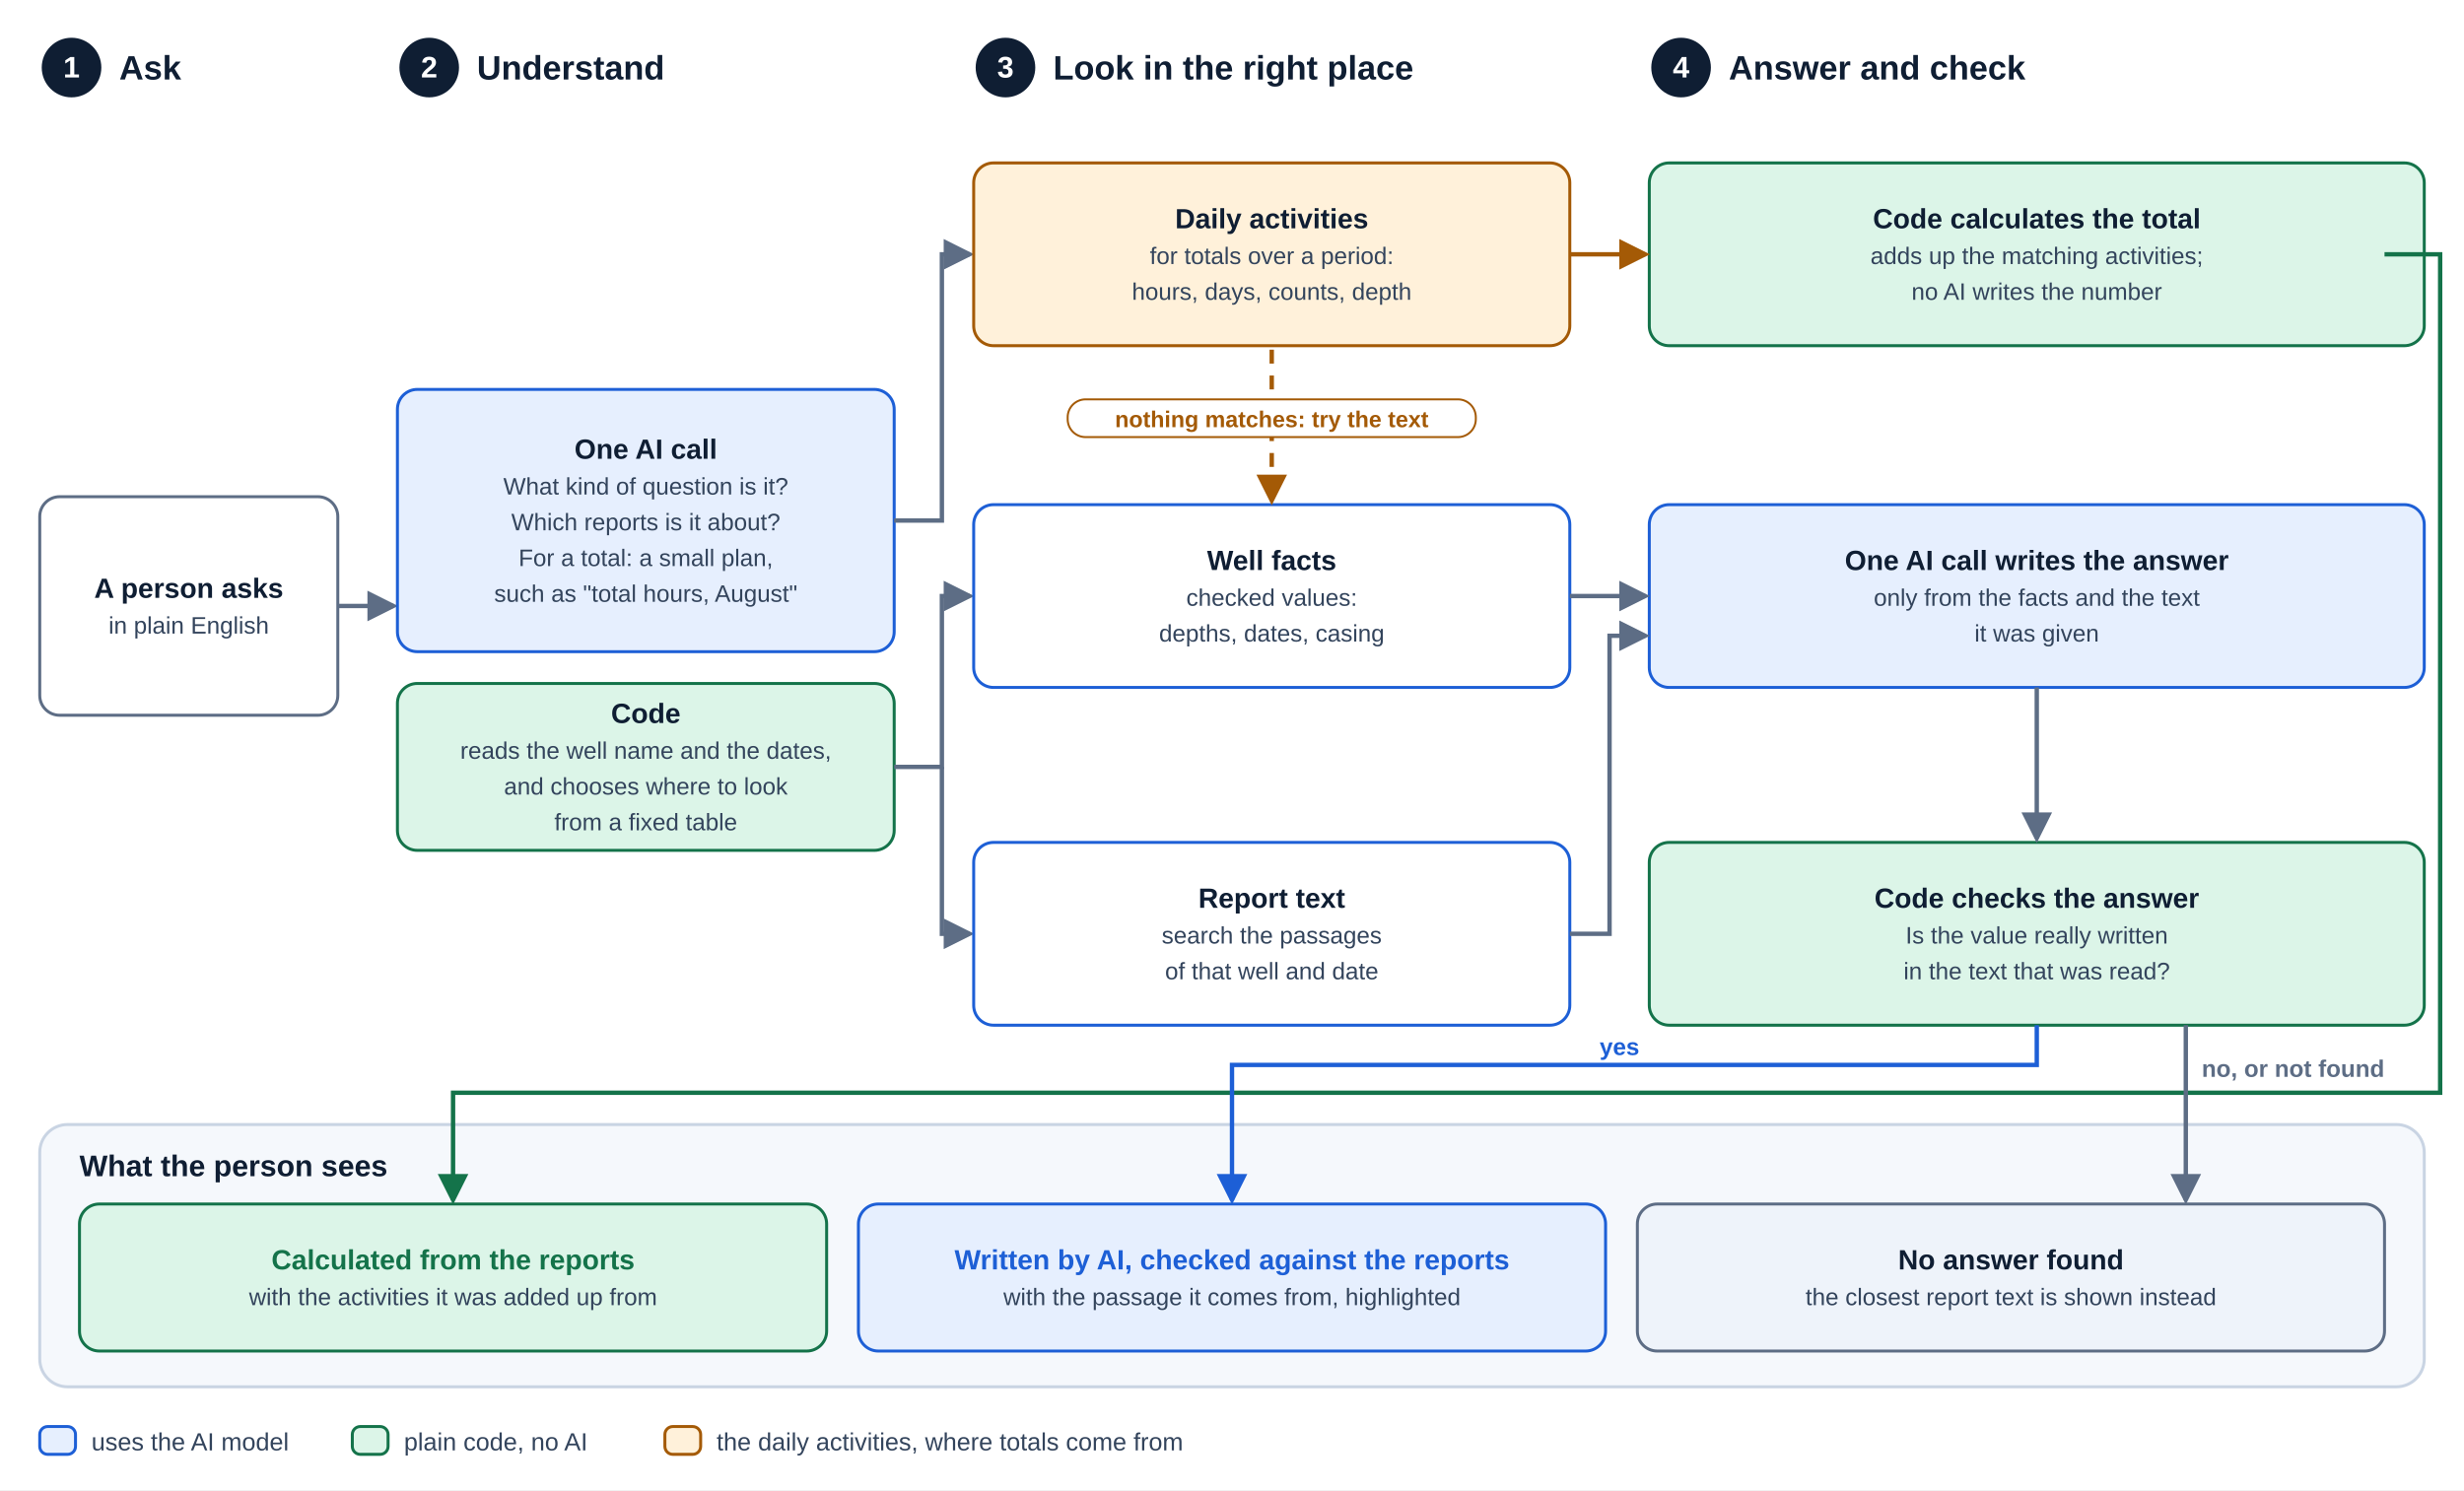
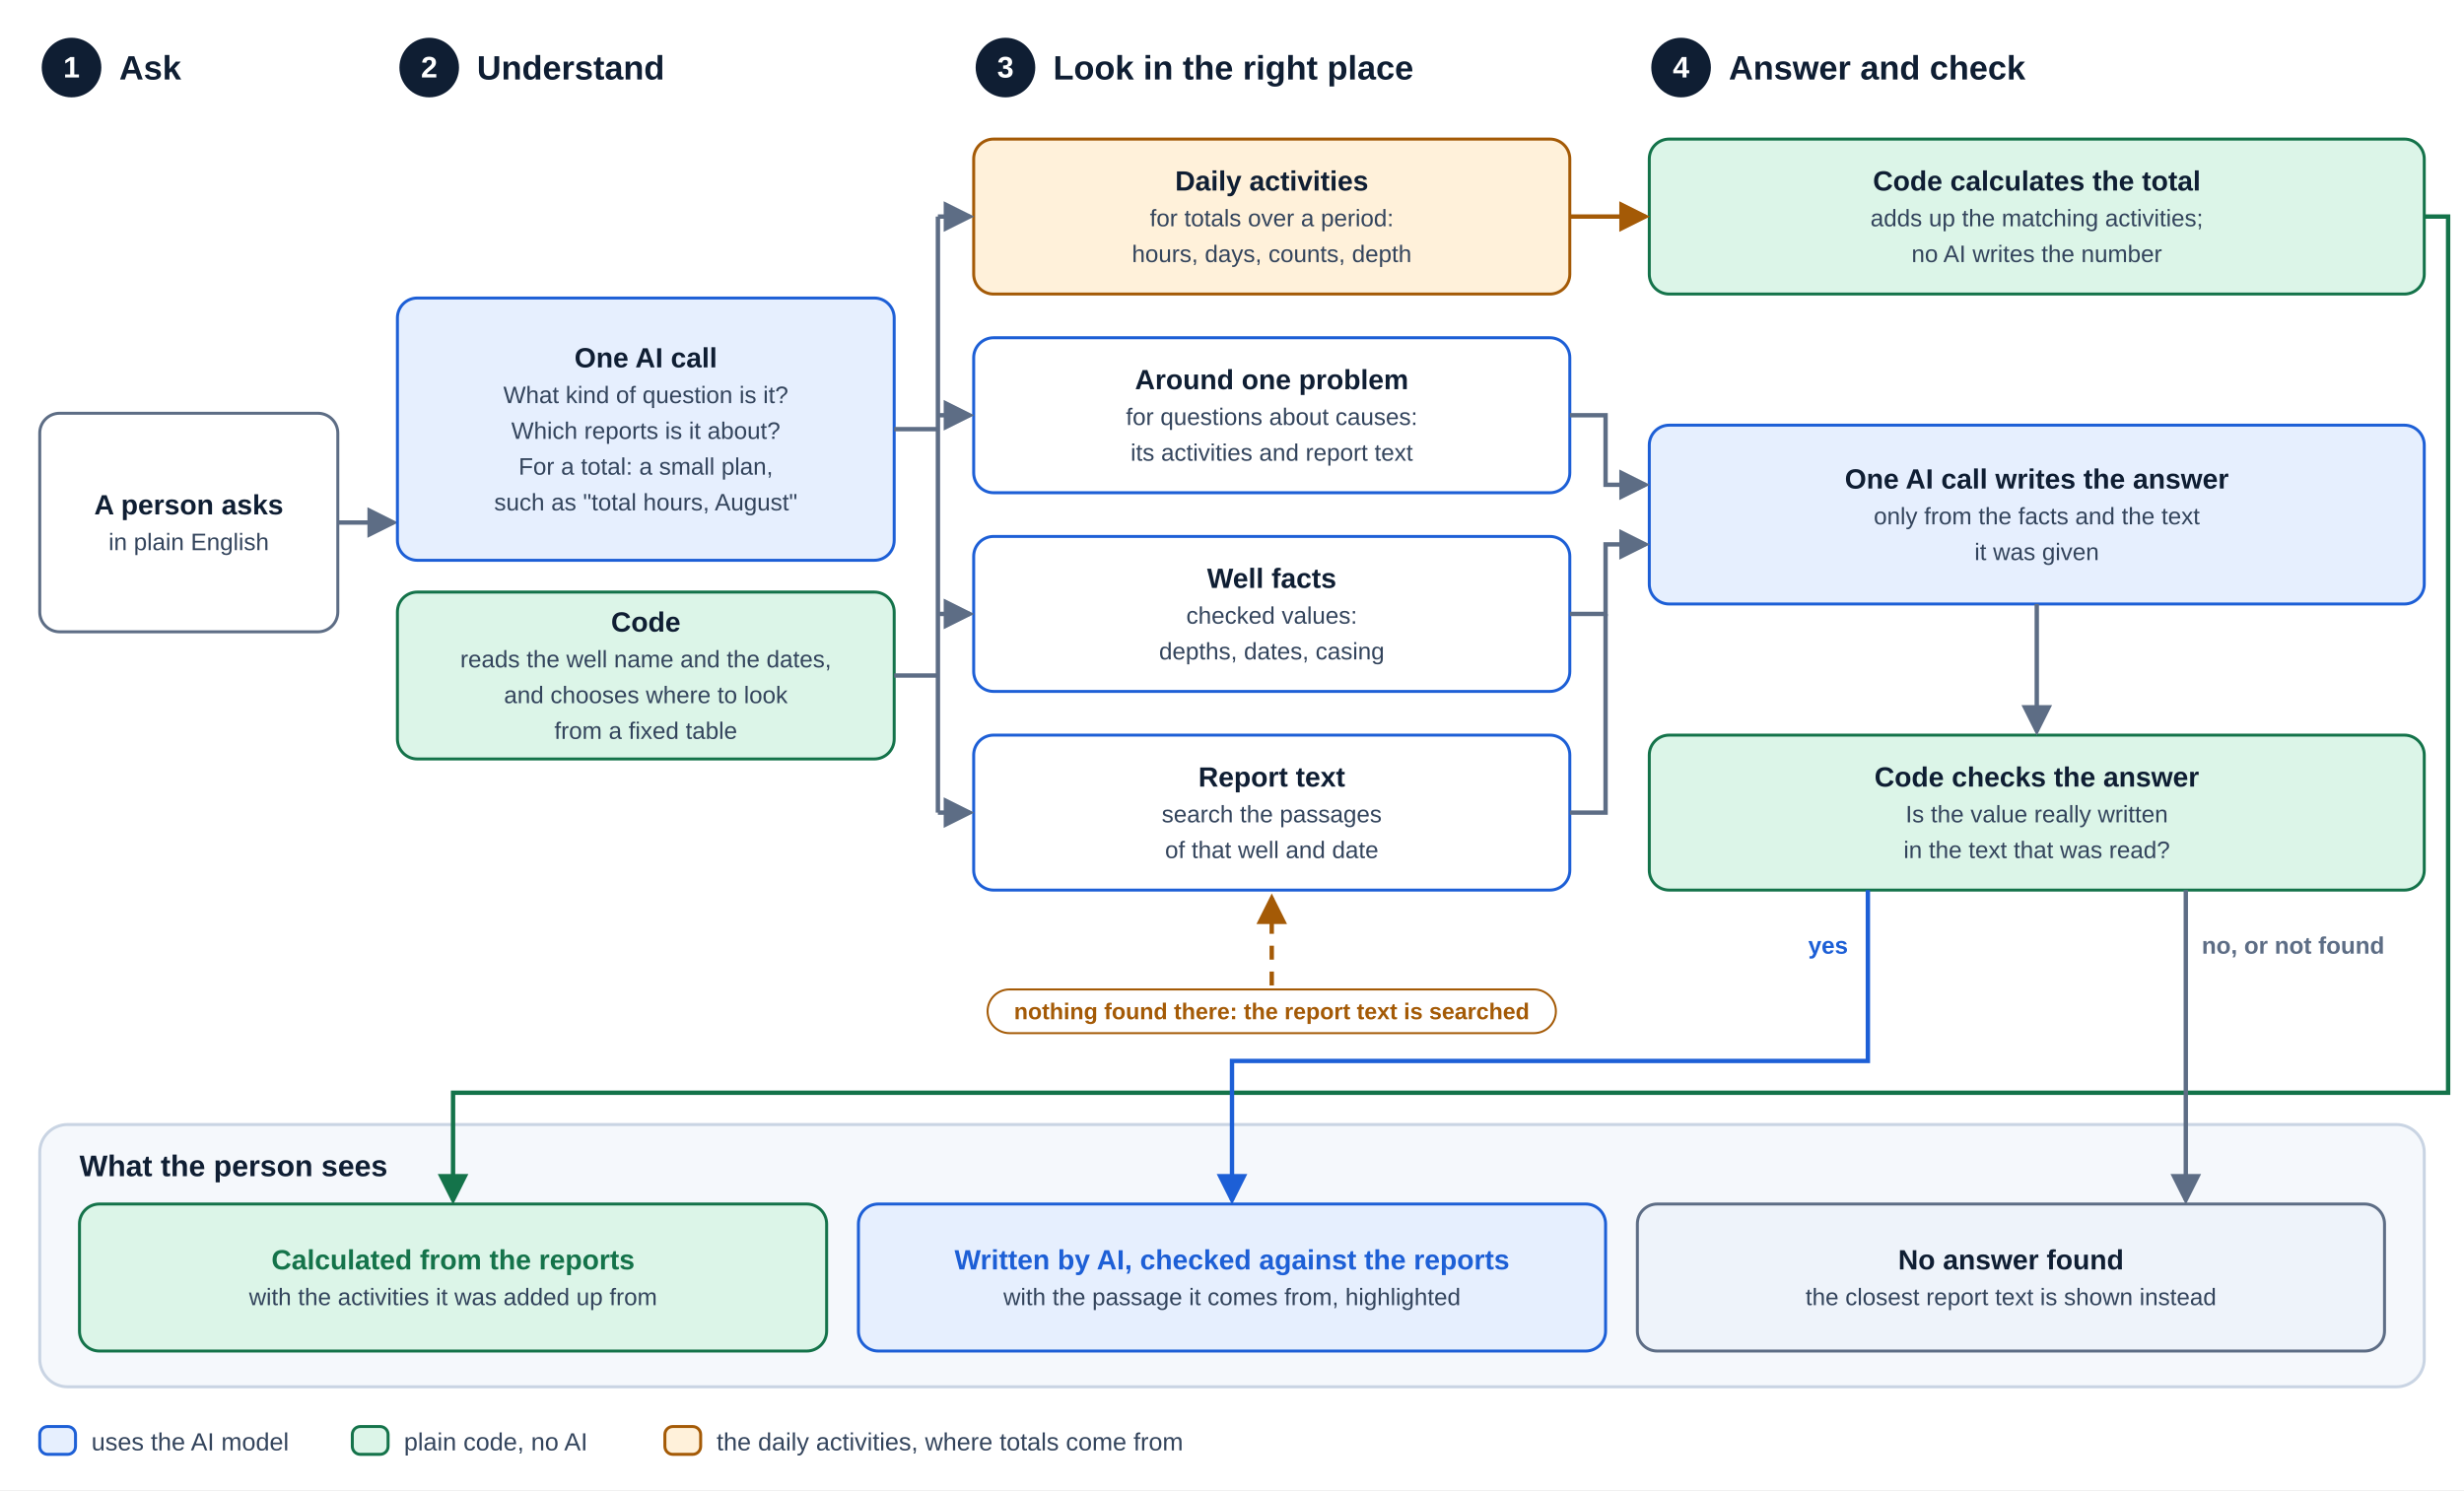
<svg xmlns="http://www.w3.org/2000/svg" viewBox="0 0 1240 750" width="1240" height="750" font-family="Segoe UI, Arial, Helvetica, sans-serif" role="img" aria-label="How a question is answered, step by step">
  <defs>
    <marker id="head-14734a" viewBox="0 0 10 10" refX="8.5" refY="5" markerWidth="7" markerHeight="7" orient="auto-start-reverse">
      <path d="M0,0 L10,5 L0,10 z" fill="#14734a" />
    </marker>
    <marker id="head-1d5fd6" viewBox="0 0 10 10" refX="8.5" refY="5" markerWidth="7" markerHeight="7" orient="auto-start-reverse">
      <path d="M0,0 L10,5 L0,10 z" fill="#1d5fd6" />
    </marker>
    <marker id="head-5d6d85" viewBox="0 0 10 10" refX="8.5" refY="5" markerWidth="7" markerHeight="7" orient="auto-start-reverse">
      <path d="M0,0 L10,5 L0,10 z" fill="#5d6d85" />
    </marker>
    <marker id="head-a45a06" viewBox="0 0 10 10" refX="8.5" refY="5" markerWidth="7" markerHeight="7" orient="auto-start-reverse">
      <path d="M0,0 L10,5 L0,10 z" fill="#a45a06" />
    </marker>
  </defs>
  <rect width="1240" height="750" fill="#ffffff" />
  <circle cx="36" cy="34" r="15" fill="#0f1e33" />
  <text x="36" y="39" font-size="15" font-weight="800" fill="#fff" text-anchor="middle">1</text>
  <text x="60" y="40" font-size="17" font-weight="700" fill="#0f1e33" text-anchor="start">Ask</text>
  <circle cx="216" cy="34" r="15" fill="#0f1e33" />
  <text x="216" y="39" font-size="15" font-weight="800" fill="#fff" text-anchor="middle">2</text>
  <text x="240" y="40" font-size="17" font-weight="700" fill="#0f1e33" text-anchor="start">Understand</text>
  <circle cx="506" cy="34" r="15" fill="#0f1e33" />
  <text x="506" y="39" font-size="15" font-weight="800" fill="#fff" text-anchor="middle">3</text>
  <text x="530" y="40" font-size="17" font-weight="700" fill="#0f1e33" text-anchor="start">Look in the right place</text>
  <circle cx="846" cy="34" r="15" fill="#0f1e33" />
  <text x="846" y="39" font-size="15" font-weight="800" fill="#fff" text-anchor="middle">4</text>
  <text x="870" y="40" font-size="17" font-weight="700" fill="#0f1e33" text-anchor="start">Answer and check</text>
-   <rect x="20" y="250" width="150" height="110" rx="10" fill="#fff" stroke="#5d6d85" stroke-width="1.5" />
-   <text x="95.0" y="300.9" font-size="14" font-weight="700" fill="#0f1e33" text-anchor="middle">A person asks</text>
-   <text x="95.0" y="318.9" font-size="12" font-weight="400" fill="#33445c" text-anchor="middle">in plain English</text>
-   <path d="M170,305 L198,305" fill="none" stroke="#5d6d85" stroke-width="2.2" marker-end="url(#head-5d6d85)" />
-   <rect x="200" y="196" width="250" height="132" rx="10" fill="#e6effe" stroke="#1d5fd6" stroke-width="1.5" />
-   <text x="325.0" y="230.9" font-size="14" font-weight="700" fill="#0f1e33" text-anchor="middle">One AI call</text>
-   <text x="325.0" y="248.9" font-size="12" font-weight="400" fill="#33445c" text-anchor="middle">What kind of question is it?</text>
-   <text x="325.0" y="266.9" font-size="12" font-weight="400" fill="#33445c" text-anchor="middle">Which reports is it about?</text>
-   <text x="325.0" y="284.9" font-size="12" font-weight="400" fill="#33445c" text-anchor="middle">For a total: a small plan,</text>
-   <text x="325.0" y="302.9" font-size="12" font-weight="400" fill="#33445c" text-anchor="middle">such as "total hours, August"</text>
-   <rect x="200" y="344" width="250" height="84" rx="10" fill="#dcf5e8" stroke="#14734a" stroke-width="1.5" />
-   <text x="325.0" y="363.9" font-size="14" font-weight="700" fill="#0f1e33" text-anchor="middle">Code</text>
-   <text x="325.0" y="381.9" font-size="12" font-weight="400" fill="#33445c" text-anchor="middle">reads the well name and the dates,</text>
-   <text x="325.0" y="399.9" font-size="12" font-weight="400" fill="#33445c" text-anchor="middle">and chooses where to look</text>
-   <text x="325.0" y="417.9" font-size="12" font-weight="400" fill="#33445c" text-anchor="middle">from a fixed table</text>
-   <path d="M450,262 L474,262 L474,128 L488,128" fill="none" stroke="#5d6d85" stroke-width="2.2" marker-end="url(#head-5d6d85)" />
-   <path d="M450,386 L474,386 L474,300 L488,300" fill="none" stroke="#5d6d85" stroke-width="2.2" marker-end="url(#head-5d6d85)" />
-   <path d="M474,386 V470 H488" fill="none" stroke="#5d6d85" stroke-width="2.2" marker-end="url(#head-5d6d85)" />
-   <rect x="490" y="82" width="300" height="92" rx="10" fill="#fff1da" stroke="#a45a06" stroke-width="1.5" />
-   <text x="640.0" y="114.9" font-size="14" font-weight="700" fill="#0f1e33" text-anchor="middle">Daily activities</text>
-   <text x="640.0" y="132.9" font-size="12" font-weight="400" fill="#33445c" text-anchor="middle">for totals over a period:</text>
-   <text x="640.0" y="150.9" font-size="12" font-weight="400" fill="#33445c" text-anchor="middle">hours, days, counts, depth</text>
-   <rect x="490" y="254" width="300" height="92" rx="10" fill="#fff" stroke="#1d5fd6" stroke-width="1.5" />
-   <text x="640.0" y="286.9" font-size="14" font-weight="700" fill="#0f1e33" text-anchor="middle">Well facts</text>
-   <text x="640.0" y="304.9" font-size="12" font-weight="400" fill="#33445c" text-anchor="middle">checked values:</text>
-   <text x="640.0" y="322.9" font-size="12" font-weight="400" fill="#33445c" text-anchor="middle">depths, dates, casing</text>
-   <rect x="490" y="424" width="300" height="92" rx="10" fill="#fff" stroke="#1d5fd6" stroke-width="1.5" />
-   <text x="640.0" y="456.9" font-size="14" font-weight="700" fill="#0f1e33" text-anchor="middle">Report text</text>
-   <text x="640.0" y="474.9" font-size="12" font-weight="400" fill="#33445c" text-anchor="middle">search the passages</text>
-   <text x="640.0" y="492.9" font-size="12" font-weight="400" fill="#33445c" text-anchor="middle">of that well and date</text>
-   <path d="M640,176 L640,252" fill="none" stroke="#a45a06" stroke-width="2.2" stroke-dasharray="7 6" marker-end="url(#head-a45a06)" />
-   <rect x="537.3" y="201" width="205.4" height="19" rx="9" fill="#fff" stroke="#a45a06" stroke-width="1" />
-   <text x="640" y="215" font-size="11.5" font-weight="600" fill="#a45a06" text-anchor="middle">nothing matches: try the text</text>
-   <rect x="830" y="82" width="390" height="92" rx="10" fill="#dcf5e8" stroke="#14734a" stroke-width="1.5" />
-   <text x="1025.0" y="114.9" font-size="14" font-weight="700" fill="#0f1e33" text-anchor="middle">Code calculates the total</text>
-   <text x="1025.0" y="132.9" font-size="12" font-weight="400" fill="#33445c" text-anchor="middle">adds up the matching activities;</text>
-   <text x="1025.0" y="150.9" font-size="12" font-weight="400" fill="#33445c" text-anchor="middle">no AI writes the number</text>
-   <path d="M790,128 L828,128" fill="none" stroke="#a45a06" stroke-width="2.2" marker-end="url(#head-a45a06)" />
-   <rect x="830" y="254" width="390" height="92" rx="10" fill="#e6effe" stroke="#1d5fd6" stroke-width="1.5" />
-   <text x="1025.0" y="286.9" font-size="14" font-weight="700" fill="#0f1e33" text-anchor="middle">One AI call writes the answer</text>
-   <text x="1025.0" y="304.9" font-size="12" font-weight="400" fill="#33445c" text-anchor="middle">only from the facts and the text</text>
-   <text x="1025.0" y="322.9" font-size="12" font-weight="400" fill="#33445c" text-anchor="middle">it was given</text>
-   <path d="M790,300 L828,300" fill="none" stroke="#5d6d85" stroke-width="2.2" marker-end="url(#head-5d6d85)" />
-   <path d="M790,470 L810,470 L810,320 L828,320" fill="none" stroke="#5d6d85" stroke-width="2.2" marker-end="url(#head-5d6d85)" />
-   <rect x="830" y="424" width="390" height="92" rx="10" fill="#dcf5e8" stroke="#14734a" stroke-width="1.5" />
-   <text x="1025.0" y="456.9" font-size="14" font-weight="700" fill="#0f1e33" text-anchor="middle">Code checks the answer</text>
-   <text x="1025.0" y="474.9" font-size="12" font-weight="400" fill="#33445c" text-anchor="middle">Is the value really written</text>
-   <text x="1025.0" y="492.9" font-size="12" font-weight="400" fill="#33445c" text-anchor="middle">in the text that was read?</text>
-   <path d="M1025,346 L1025,422" fill="none" stroke="#5d6d85" stroke-width="2.2" marker-end="url(#head-5d6d85)" />
+   <rect x="20" y="208" width="150" height="110" rx="10" fill="#fff" stroke="#5d6d85" stroke-width="1.5" />
+   <text x="95.0" y="258.9" font-size="14" font-weight="700" fill="#0f1e33" text-anchor="middle">A person asks</text>
+   <text x="95.0" y="276.9" font-size="12" font-weight="400" fill="#33445c" text-anchor="middle">in plain English</text>
+   <path d="M170,263 L198,263" fill="none" stroke="#5d6d85" stroke-width="2.2" marker-end="url(#head-5d6d85)" />
+   <rect x="200" y="150" width="250" height="132" rx="10" fill="#e6effe" stroke="#1d5fd6" stroke-width="1.5" />
+   <text x="325.0" y="184.9" font-size="14" font-weight="700" fill="#0f1e33" text-anchor="middle">One AI call</text>
+   <text x="325.0" y="202.9" font-size="12" font-weight="400" fill="#33445c" text-anchor="middle">What kind of question is it?</text>
+   <text x="325.0" y="220.9" font-size="12" font-weight="400" fill="#33445c" text-anchor="middle">Which reports is it about?</text>
+   <text x="325.0" y="238.9" font-size="12" font-weight="400" fill="#33445c" text-anchor="middle">For a total: a small plan,</text>
+   <text x="325.0" y="256.9" font-size="12" font-weight="400" fill="#33445c" text-anchor="middle">such as "total hours, August"</text>
+   <rect x="200" y="298" width="250" height="84" rx="10" fill="#dcf5e8" stroke="#14734a" stroke-width="1.5" />
+   <text x="325.0" y="317.9" font-size="14" font-weight="700" fill="#0f1e33" text-anchor="middle">Code</text>
+   <text x="325.0" y="335.9" font-size="12" font-weight="400" fill="#33445c" text-anchor="middle">reads the well name and the dates,</text>
+   <text x="325.0" y="353.9" font-size="12" font-weight="400" fill="#33445c" text-anchor="middle">and chooses where to look</text>
+   <text x="325.0" y="371.9" font-size="12" font-weight="400" fill="#33445c" text-anchor="middle">from a fixed table</text>
+   <path d="M450,216 H472 M450,340 H472 M472,109 V409" fill="none" stroke="#5d6d85" stroke-width="2.2" />
+   <rect x="490" y="70" width="300" height="78" rx="10" fill="#fff1da" stroke="#a45a06" stroke-width="1.5" />
+   <text x="640.0" y="95.9" font-size="14" font-weight="700" fill="#0f1e33" text-anchor="middle">Daily activities</text>
+   <text x="640.0" y="113.9" font-size="12" font-weight="400" fill="#33445c" text-anchor="middle">for totals over a period:</text>
+   <text x="640.0" y="131.9" font-size="12" font-weight="400" fill="#33445c" text-anchor="middle">hours, days, counts, depth</text>
+   <path d="M472,109 L488,109" fill="none" stroke="#5d6d85" stroke-width="2.2" marker-end="url(#head-5d6d85)" />
+   <rect x="490" y="170" width="300" height="78" rx="10" fill="#fff" stroke="#1d5fd6" stroke-width="1.5" />
+   <text x="640.0" y="195.9" font-size="14" font-weight="700" fill="#0f1e33" text-anchor="middle">Around one problem</text>
+   <text x="640.0" y="213.9" font-size="12" font-weight="400" fill="#33445c" text-anchor="middle">for questions about causes:</text>
+   <text x="640.0" y="231.9" font-size="12" font-weight="400" fill="#33445c" text-anchor="middle">its activities and report text</text>
+   <path d="M472,209 L488,209" fill="none" stroke="#5d6d85" stroke-width="2.2" marker-end="url(#head-5d6d85)" />
+   <rect x="490" y="270" width="300" height="78" rx="10" fill="#fff" stroke="#1d5fd6" stroke-width="1.5" />
+   <text x="640.0" y="295.9" font-size="14" font-weight="700" fill="#0f1e33" text-anchor="middle">Well facts</text>
+   <text x="640.0" y="313.9" font-size="12" font-weight="400" fill="#33445c" text-anchor="middle">checked values:</text>
+   <text x="640.0" y="331.9" font-size="12" font-weight="400" fill="#33445c" text-anchor="middle">depths, dates, casing</text>
+   <path d="M472,309 L488,309" fill="none" stroke="#5d6d85" stroke-width="2.2" marker-end="url(#head-5d6d85)" />
+   <rect x="490" y="370" width="300" height="78" rx="10" fill="#fff" stroke="#1d5fd6" stroke-width="1.5" />
+   <text x="640.0" y="395.9" font-size="14" font-weight="700" fill="#0f1e33" text-anchor="middle">Report text</text>
+   <text x="640.0" y="413.9" font-size="12" font-weight="400" fill="#33445c" text-anchor="middle">search the passages</text>
+   <text x="640.0" y="431.9" font-size="12" font-weight="400" fill="#33445c" text-anchor="middle">of that well and date</text>
+   <path d="M472,409 L488,409" fill="none" stroke="#5d6d85" stroke-width="2.2" marker-end="url(#head-5d6d85)" />
+   <path d="M640,496 L640,452" fill="none" stroke="#a45a06" stroke-width="2.2" stroke-dasharray="7 6" marker-end="url(#head-a45a06)" />
+   <rect x="497" y="498" width="286" height="22" rx="11" fill="#fff" stroke="#a45a06" stroke-width="1" />
+   <text x="640" y="513" font-size="11.5" font-weight="600" fill="#a45a06" text-anchor="middle">nothing found there: the report text is searched</text>
+   <rect x="830" y="70" width="390" height="78" rx="10" fill="#dcf5e8" stroke="#14734a" stroke-width="1.5" />
+   <text x="1025.0" y="95.9" font-size="14" font-weight="700" fill="#0f1e33" text-anchor="middle">Code calculates the total</text>
+   <text x="1025.0" y="113.9" font-size="12" font-weight="400" fill="#33445c" text-anchor="middle">adds up the matching activities;</text>
+   <text x="1025.0" y="131.9" font-size="12" font-weight="400" fill="#33445c" text-anchor="middle">no AI writes the number</text>
+   <path d="M790,109 L828,109" fill="none" stroke="#a45a06" stroke-width="2.2" marker-end="url(#head-a45a06)" />
+   <rect x="830" y="214" width="390" height="90" rx="10" fill="#e6effe" stroke="#1d5fd6" stroke-width="1.5" />
+   <text x="1025.0" y="245.9" font-size="14" font-weight="700" fill="#0f1e33" text-anchor="middle">One AI call writes the answer</text>
+   <text x="1025.0" y="263.9" font-size="12" font-weight="400" fill="#33445c" text-anchor="middle">only from the facts and the text</text>
+   <text x="1025.0" y="281.9" font-size="12" font-weight="400" fill="#33445c" text-anchor="middle">it was given</text>
+   <path d="M790,209 L808,209 L808,244 L828,244" fill="none" stroke="#5d6d85" stroke-width="2.2" marker-end="url(#head-5d6d85)" />
+   <path d="M790,309 L808,309 L808,274 L828,274" fill="none" stroke="#5d6d85" stroke-width="2.2" marker-end="url(#head-5d6d85)" />
+   <path d="M790,409 H808 V309" fill="none" stroke="#5d6d85" stroke-width="2.2" />
+   <rect x="830" y="370" width="390" height="78" rx="10" fill="#dcf5e8" stroke="#14734a" stroke-width="1.5" />
+   <text x="1025.0" y="395.9" font-size="14" font-weight="700" fill="#0f1e33" text-anchor="middle">Code checks the answer</text>
+   <text x="1025.0" y="413.9" font-size="12" font-weight="400" fill="#33445c" text-anchor="middle">Is the value really written</text>
+   <text x="1025.0" y="431.9" font-size="12" font-weight="400" fill="#33445c" text-anchor="middle">in the text that was read?</text>
+   <path d="M1025,304 L1025,368" fill="none" stroke="#5d6d85" stroke-width="2.2" marker-end="url(#head-5d6d85)" />
  <rect x="20" y="566" width="1200" height="132" rx="14" fill="#f5f8fc" stroke="#c9d4e3" stroke-width="1.5" />
  <text x="40" y="592" font-size="15" font-weight="700" fill="#0f1e33" text-anchor="start">What the person sees</text>
  <rect x="40" y="606" width="376" height="74" rx="10" fill="#dcf5e8" stroke="#14734a" stroke-width="1.5" />
  <text x="228.0" y="638.9" font-size="14" font-weight="700" fill="#14734a" text-anchor="middle">Calculated from the reports</text>
  <text x="228.0" y="656.9" font-size="12" font-weight="400" fill="#33445c" text-anchor="middle">with the activities it was added up from</text>
  <rect x="432" y="606" width="376" height="74" rx="10" fill="#e6effe" stroke="#1d5fd6" stroke-width="1.5" />
  <text x="620.0" y="638.9" font-size="14" font-weight="700" fill="#1d5fd6" text-anchor="middle">Written by AI, checked against the reports</text>
  <text x="620.0" y="656.9" font-size="12" font-weight="400" fill="#33445c" text-anchor="middle">with the passage it comes from, highlighted</text>
  <rect x="824" y="606" width="376" height="74" rx="10" fill="#eef3fa" stroke="#5d6d85" stroke-width="1.5" />
  <text x="1012.0" y="638.9" font-size="14" font-weight="700" fill="#0f1e33" text-anchor="middle">No answer found</text>
  <text x="1012.0" y="656.9" font-size="12" font-weight="400" fill="#33445c" text-anchor="middle">the closest report text is shown instead</text>
-   <path d="M1200,128 H1228 V550 H228 V604" fill="none" stroke="#14734a" stroke-width="2.2" marker-end="url(#head-14734a)" />
-   <path d="M1025,516 V536 H620 V604" fill="none" stroke="#1d5fd6" stroke-width="2.2" marker-end="url(#head-1d5fd6)" />
-   <text x="815" y="531" font-size="12" font-weight="700" fill="#1d5fd6" text-anchor="middle">yes</text>
-   <path d="M1100,516 V604" fill="none" stroke="#5d6d85" stroke-width="2.2" marker-end="url(#head-5d6d85)" />
-   <text x="1108" y="542" font-size="12" font-weight="700" fill="#5d6d85" text-anchor="start">no, or not found</text>
+   <path d="M1220,109 H1232 V550 H228 V604" fill="none" stroke="#14734a" stroke-width="2.2" marker-end="url(#head-14734a)" />
+   <path d="M940,448 V534 H620 V604" fill="none" stroke="#1d5fd6" stroke-width="2.2" marker-end="url(#head-1d5fd6)" />
+   <text x="930" y="480" font-size="12" font-weight="700" fill="#1d5fd6" text-anchor="end">yes</text>
+   <path d="M1100,448 V604" fill="none" stroke="#5d6d85" stroke-width="2.2" marker-end="url(#head-5d6d85)" />
+   <text x="1108" y="480" font-size="12" font-weight="700" fill="#5d6d85" text-anchor="start">no, or not found</text>
  <rect x="20" y="718" width="18" height="14" rx="4" fill="#e6effe" stroke="#1d5fd6" stroke-width="1.5" />
  <text x="46" y="730" font-size="12.5" font-weight="400" fill="#33445c" text-anchor="start">uses the AI model</text>
  <rect x="177.3" y="718" width="18" height="14" rx="4" fill="#dcf5e8" stroke="#14734a" stroke-width="1.5" />
  <text x="203.3" y="730" font-size="12.5" font-weight="400" fill="#33445c" text-anchor="start">plain code, no AI</text>
  <rect x="334.6" y="718" width="18" height="14" rx="4" fill="#fff1da" stroke="#a45a06" stroke-width="1.5" />
  <text x="360.6" y="730" font-size="12.5" font-weight="400" fill="#33445c" text-anchor="start">the daily activities, where totals come from</text>
</svg>
